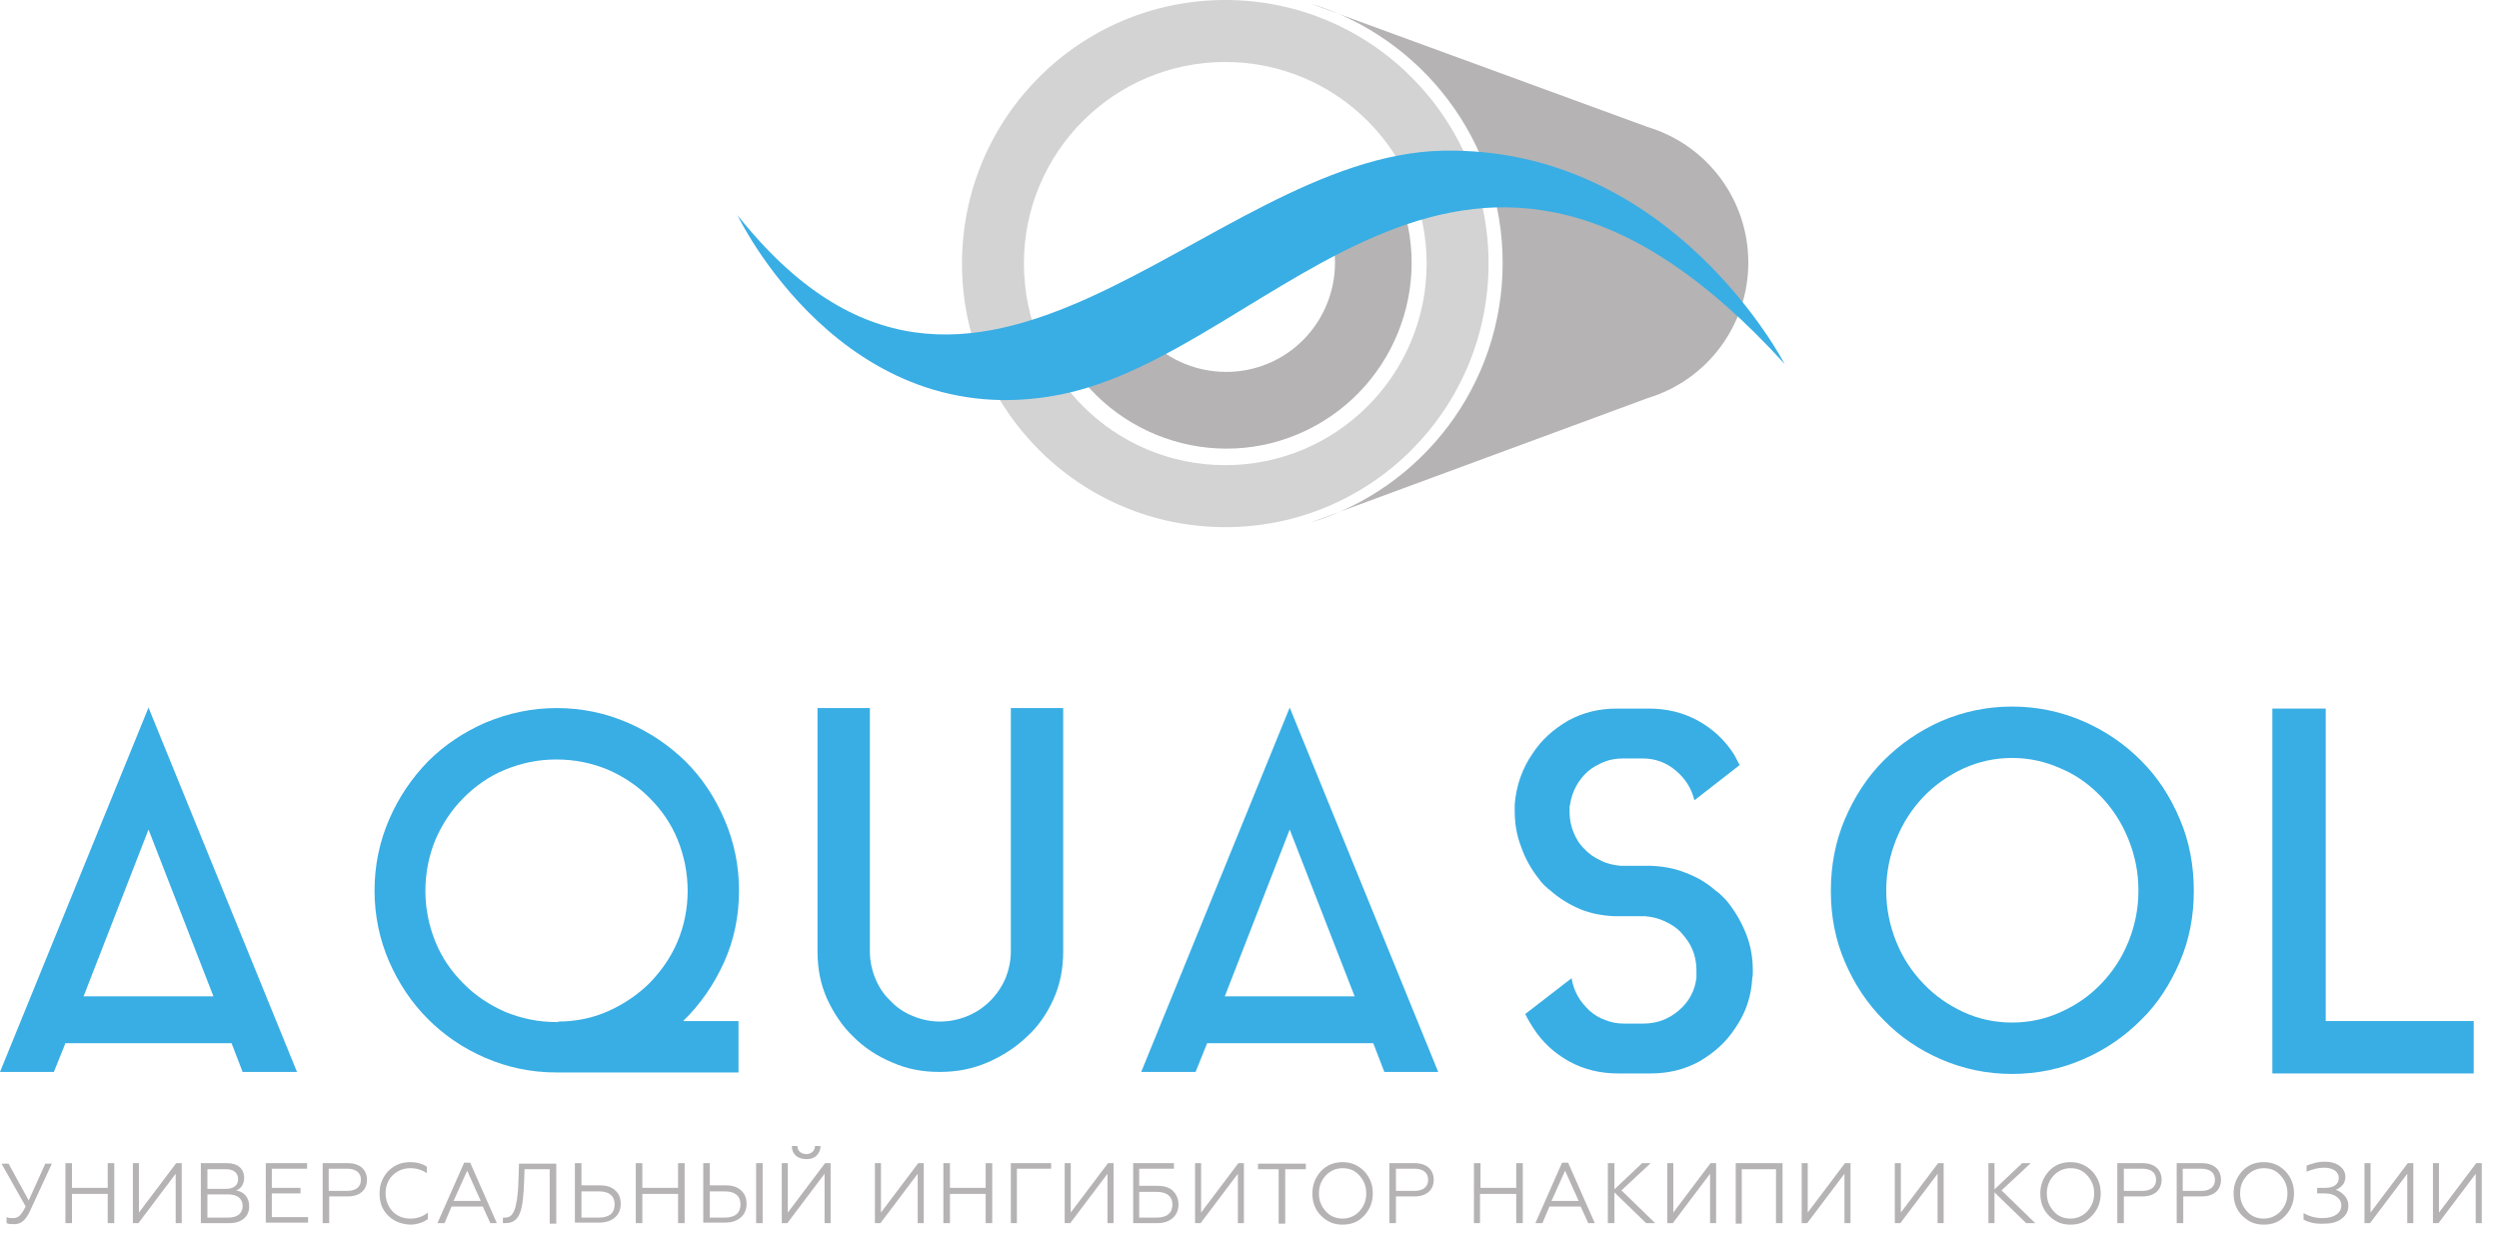
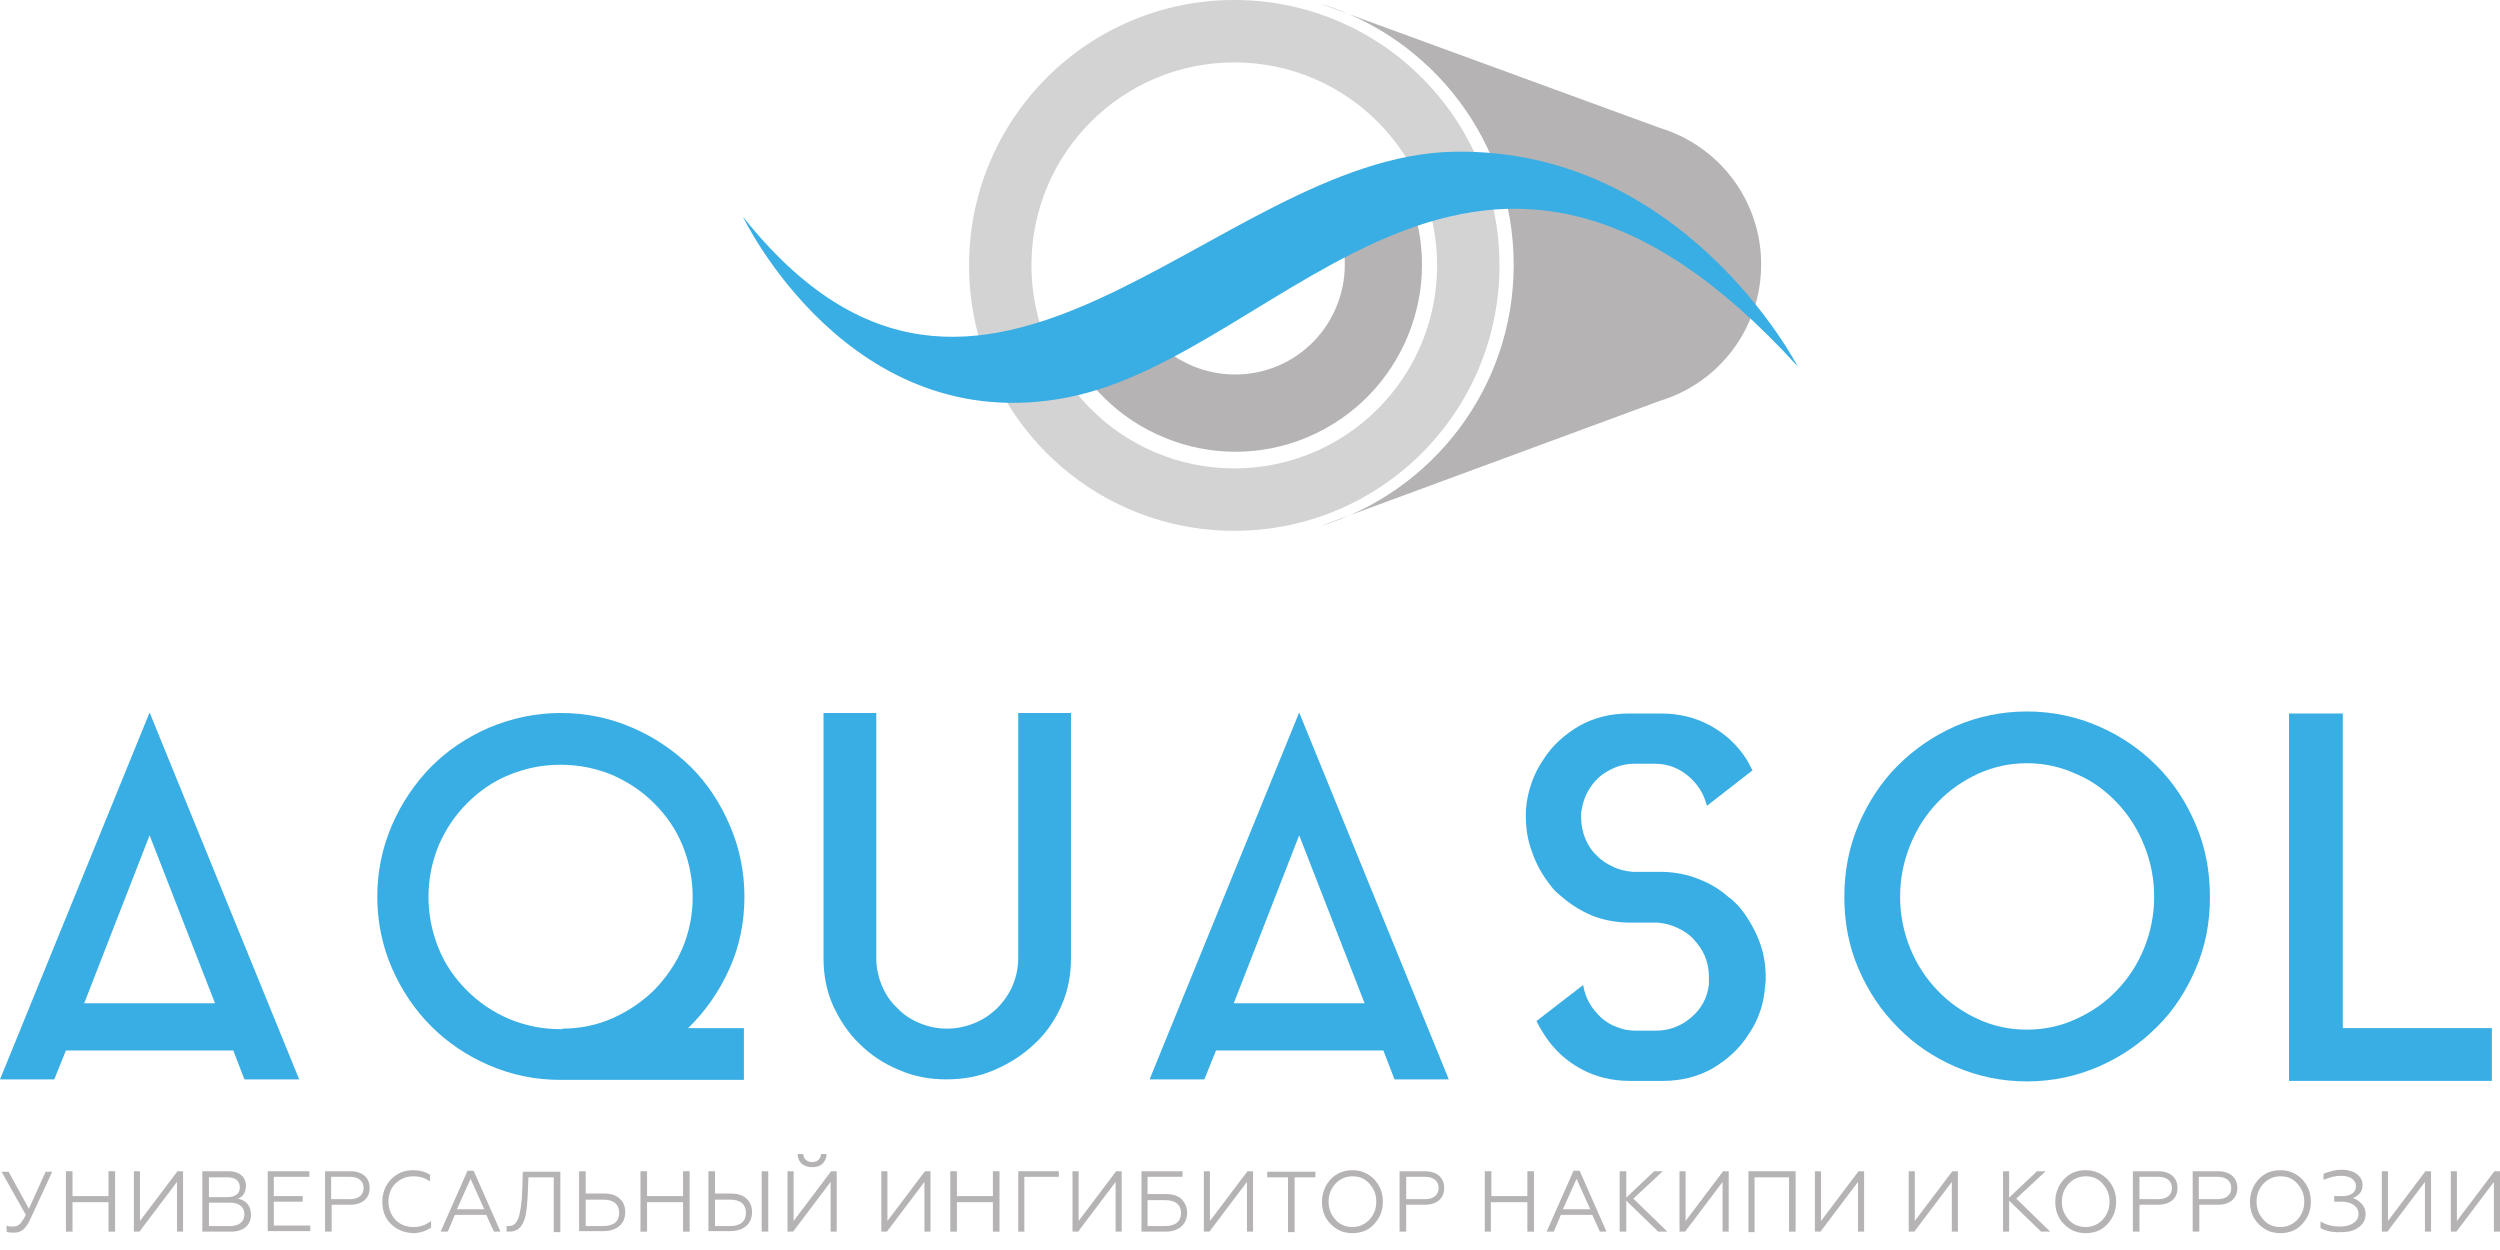
- <svg xmlns="http://www.w3.org/2000/svg" width="145" height="72" viewBox="0 0 145 72" fill="none">
+ <svg xmlns="http://www.w3.org/2000/svg" width="144" height="72" viewBox="0 0 144 72" fill="none">
  <path d="M76.031 0.205C82.486 2.163 87.189 8.155 87.189 15.258C87.189 22.361 82.486 28.353 76.031 30.312L95.601 23.092C99.077 22.04 101.443 18.853 101.443 15.229C101.443 11.604 99.077 8.418 95.601 7.366L76.031 0.205Z" fill="#B5B3B4" />
-   <path d="M65.427 17.977C66.946 21.133 70.714 22.449 73.869 20.958C77.023 19.438 78.338 15.667 76.848 12.511L80.85 10.611C83.42 15.96 81.142 22.39 75.797 24.963C70.451 27.535 64.025 25.255 61.455 19.906L65.427 17.977Z" fill="#B5B3B4" />
+   <path d="M65.428 17.977C66.947 21.133 70.715 22.449 73.869 20.958C77.024 19.438 78.338 15.667 76.849 12.511L80.85 10.611C83.421 15.96 81.142 22.39 75.797 24.963C70.452 27.535 64.026 25.255 61.456 19.906L65.428 17.977Z" fill="#B5B3B4" />
  <path d="M71.095 0C62.653 0 55.818 6.84 55.818 15.287C55.818 23.735 62.653 30.575 71.095 30.575C79.536 30.575 86.371 23.735 86.371 15.287C86.371 6.84 79.536 0 71.095 0ZM71.095 26.979C64.639 26.979 59.411 21.747 59.411 15.287C59.411 8.828 64.639 3.595 71.095 3.595C77.55 3.595 82.778 8.828 82.778 15.287C82.778 21.747 77.55 26.979 71.095 26.979Z" fill="#D3D3D3" />
  <path d="M61.514 22.887C48.925 25.372 42.791 12.481 42.791 12.481C56.607 29.873 69.868 9.032 83.713 8.74C97.032 8.477 103.546 21.104 103.546 21.104C85.144 0.877 74.132 20.402 61.514 22.887Z" fill="#38AEE4" />
  <path d="M0 62.173L8.617 41.04L17.233 62.173H14.079L13.436 60.507H3.797L3.125 62.173H0ZM4.849 57.789H12.385L8.617 48.114L4.849 57.789Z" fill="#38AEE4" />
-   <path d="M32.306 41.068C33.767 41.068 35.139 41.361 36.425 41.916C37.71 42.471 38.82 43.231 39.783 44.167C40.747 45.131 41.478 46.242 42.033 47.528C42.588 48.814 42.88 50.188 42.88 51.65C42.88 53.14 42.588 54.544 42.003 55.83C41.419 57.116 40.631 58.256 39.638 59.22H42.85V62.202H32.306H32.277C30.816 62.202 29.444 61.909 28.158 61.354C26.873 60.799 25.763 60.039 24.829 59.103C23.865 58.139 23.134 57.028 22.579 55.771C22.024 54.485 21.732 53.111 21.732 51.65C21.732 50.188 22.024 48.814 22.579 47.528C23.134 46.242 23.894 45.131 24.829 44.167C25.793 43.202 26.902 42.471 28.158 41.916C29.502 41.361 30.846 41.068 32.306 41.068ZM32.394 59.249C33.416 59.249 34.409 59.045 35.315 58.636C36.22 58.227 37.038 57.671 37.71 56.999C38.382 56.297 38.937 55.508 39.316 54.602C39.696 53.696 39.9 52.702 39.9 51.679C39.9 50.627 39.696 49.633 39.316 48.697C38.937 47.762 38.382 46.973 37.681 46.271C36.98 45.57 36.191 45.044 35.256 44.634C34.322 44.254 33.358 44.05 32.277 44.05C31.225 44.05 30.261 44.254 29.327 44.634C28.392 45.014 27.603 45.57 26.902 46.271C26.201 46.973 25.676 47.762 25.267 48.697C24.887 49.633 24.683 50.597 24.683 51.679C24.683 52.702 24.887 53.696 25.267 54.631C25.646 55.566 26.201 56.356 26.902 57.057C27.603 57.759 28.392 58.285 29.327 58.694C30.261 59.074 31.225 59.279 32.277 59.279H32.394V59.249Z" fill="#38AEE4" />
-   <path d="M58.652 41.068H61.69V55.187C61.69 56.18 61.514 57.087 61.135 57.934C60.755 58.782 60.258 59.513 59.587 60.126C58.944 60.74 58.184 61.237 57.308 61.617C56.432 61.997 55.526 62.172 54.504 62.172C53.511 62.172 52.605 61.997 51.758 61.617C50.911 61.266 50.152 60.77 49.509 60.126C48.867 59.513 48.37 58.753 47.99 57.934C47.611 57.087 47.435 56.18 47.435 55.187V41.068H50.473V55.187C50.473 55.742 50.59 56.268 50.795 56.765C50.999 57.262 51.291 57.7 51.671 58.051C52.021 58.431 52.459 58.723 52.956 58.928C53.453 59.133 53.978 59.249 54.533 59.249C55.117 59.249 55.643 59.133 56.14 58.928C56.636 58.723 57.075 58.431 57.454 58.051C57.834 57.671 58.126 57.233 58.331 56.765C58.535 56.268 58.652 55.742 58.652 55.187V41.068Z" fill="#38AEE4" />
-   <path d="M66.217 62.173L74.833 41.039L83.45 62.173H80.325L79.682 60.507H70.043L69.371 62.173H66.217ZM71.066 57.788H78.601L74.833 48.113L71.066 57.788Z" fill="#38AEE4" />
-   <path d="M99.572 51.679C99.718 51.767 99.835 51.884 99.952 52.001C100.069 52.117 100.186 52.234 100.273 52.351C100.711 52.907 101.062 53.52 101.325 54.193C101.588 54.865 101.705 55.567 101.705 56.297C101.705 56.473 101.705 56.619 101.675 56.706C101.617 57.788 101.296 58.753 100.682 59.63C100.156 60.448 99.455 61.062 98.608 61.559C97.761 62.026 96.827 62.26 95.775 62.26H93.876C92.854 62.26 91.89 62.026 91.043 61.559C90.196 61.091 89.495 60.448 88.969 59.63C88.823 59.396 88.648 59.133 88.502 58.811L91.189 56.736C91.248 57.116 91.365 57.437 91.54 57.759C91.715 58.08 91.949 58.343 92.212 58.606C92.475 58.84 92.796 59.045 93.146 59.162C93.497 59.308 93.847 59.367 94.227 59.367H95.366C96.155 59.367 96.827 59.103 97.411 58.606C97.995 58.11 98.346 57.467 98.433 56.706C98.433 56.619 98.433 56.56 98.433 56.473C98.433 56.385 98.433 56.327 98.433 56.239C98.433 55.83 98.346 55.42 98.199 55.07C98.053 54.719 97.82 54.397 97.557 54.105C97.294 53.813 96.973 53.608 96.593 53.433C96.213 53.257 95.834 53.17 95.454 53.141H93.818H93.701C93 53.111 92.328 52.994 91.686 52.731C91.072 52.468 90.488 52.117 89.992 51.679C89.729 51.474 89.495 51.27 89.291 50.977C88.853 50.422 88.502 49.808 88.268 49.136C88.005 48.464 87.889 47.762 87.889 47.061V46.651C87.976 45.57 88.327 44.576 88.911 43.728C89.437 42.91 90.138 42.296 90.985 41.799C91.832 41.331 92.767 41.098 93.818 41.098H95.688C96.71 41.098 97.674 41.331 98.521 41.799C99.368 42.267 100.069 42.91 100.595 43.728C100.653 43.816 100.711 43.933 100.77 44.05C100.828 44.167 100.887 44.284 100.945 44.371L98.316 46.417C98.141 45.716 97.79 45.161 97.236 44.693C96.681 44.225 96.038 43.991 95.308 43.991H94.169C93.789 43.991 93.409 44.05 93.059 44.196C92.708 44.342 92.387 44.518 92.124 44.751C91.861 44.985 91.627 45.278 91.452 45.599C91.277 45.921 91.16 46.271 91.102 46.651C91.072 46.739 91.072 46.797 91.072 46.885C91.072 46.973 91.072 47.031 91.072 47.119C91.072 47.528 91.16 47.938 91.306 48.288C91.452 48.639 91.657 48.99 91.949 49.253C92.212 49.545 92.533 49.75 92.913 49.925C93.263 50.1 93.672 50.188 94.052 50.218H95.688H95.804C96.505 50.247 97.177 50.364 97.82 50.627C98.521 50.89 99.076 51.24 99.572 51.679Z" fill="#38AEE4" />
-   <path d="M116.748 40.981C118.208 40.981 119.581 41.273 120.866 41.828C122.151 42.384 123.261 43.144 124.225 44.108C125.189 45.073 125.919 46.184 126.474 47.499C127.029 48.785 127.292 50.188 127.292 51.679C127.292 53.14 127.029 54.514 126.474 55.8C125.919 57.087 125.189 58.227 124.225 59.162C123.261 60.126 122.151 60.886 120.866 61.442C119.581 61.997 118.208 62.289 116.748 62.289C115.287 62.289 113.914 61.997 112.629 61.442C111.344 60.886 110.234 60.126 109.299 59.162C108.335 58.197 107.605 57.087 107.05 55.8C106.495 54.514 106.232 53.14 106.232 51.679C106.232 50.188 106.495 48.814 107.05 47.499C107.605 46.213 108.335 45.073 109.299 44.108C110.263 43.144 111.373 42.384 112.629 41.828C113.914 41.273 115.287 40.981 116.748 40.981ZM116.748 59.308C117.741 59.308 118.705 59.103 119.581 58.694C120.486 58.285 121.246 57.759 121.918 57.057C122.589 56.356 123.115 55.566 123.495 54.631C123.875 53.696 124.079 52.702 124.079 51.65C124.079 50.597 123.875 49.604 123.495 48.668C123.115 47.733 122.589 46.914 121.918 46.213C121.246 45.511 120.486 44.956 119.581 44.576C118.675 44.167 117.741 43.962 116.748 43.962C115.755 43.962 114.82 44.167 113.914 44.576C113.038 44.985 112.249 45.541 111.607 46.213C110.935 46.914 110.409 47.733 110.03 48.668C109.65 49.604 109.445 50.597 109.445 51.65C109.445 52.702 109.65 53.696 110.03 54.631C110.409 55.566 110.935 56.356 111.607 57.057C112.279 57.759 113.038 58.285 113.914 58.694C114.791 59.103 115.755 59.308 116.748 59.308Z" fill="#38AEE4" />
-   <path d="M134.917 59.22H143.533V62.26H131.85V41.098H134.946V59.22H134.917Z" fill="#38AEE4" />
-   <path d="M0.38 70.942V70.591C0.497 70.649 0.614 70.649 0.76 70.649C0.935 70.649 1.081 70.591 1.198 70.445C1.256 70.357 1.315 70.299 1.344 70.24C1.373 70.182 1.431 70.094 1.49 69.977L0.088 67.492H0.497L1.665 69.626L2.629 67.492H3.009L1.753 70.211C1.49 70.795 1.198 71 0.847 71C0.643 71 0.497 71 0.38 70.942Z" fill="#B5B3B4" />
+   <path d="M32.305 41.068C33.766 41.068 35.138 41.361 36.423 41.916C37.709 42.471 38.819 43.231 39.783 44.167C40.746 45.131 41.477 46.242 42.032 47.528C42.587 48.814 42.879 50.188 42.879 51.65C42.879 53.14 42.587 54.544 42.002 55.83C41.418 57.116 40.63 58.256 39.636 59.22H42.849V62.202H32.305H32.276C30.815 62.202 29.443 61.909 28.157 61.354C26.872 60.799 25.762 60.039 24.828 59.103C23.864 58.139 23.134 57.028 22.578 55.771C22.023 54.485 21.731 53.111 21.731 51.65C21.731 50.188 22.023 48.814 22.578 47.528C23.134 46.242 23.893 45.131 24.828 44.167C25.791 43.202 26.901 42.471 28.157 41.916C29.501 41.361 30.845 41.068 32.305 41.068ZM32.393 59.249C33.415 59.249 34.408 59.045 35.314 58.636C36.219 58.227 37.037 57.671 37.709 56.999C38.38 56.297 38.935 55.508 39.315 54.602C39.695 53.696 39.899 52.702 39.899 51.679C39.899 50.627 39.695 49.633 39.315 48.697C38.935 47.762 38.38 46.973 37.679 46.271C36.978 45.57 36.19 45.044 35.255 44.634C34.321 44.254 33.357 44.05 32.276 44.05C31.224 44.05 30.261 44.254 29.326 44.634C28.391 45.014 27.602 45.57 26.901 46.271C26.2 46.973 25.675 47.762 25.266 48.697C24.886 49.633 24.681 50.597 24.681 51.679C24.681 52.702 24.886 53.696 25.266 54.631C25.645 55.566 26.2 56.356 26.901 57.057C27.602 57.759 28.391 58.285 29.326 58.694C30.261 59.074 31.224 59.279 32.276 59.279H32.393V59.249Z" fill="#38AEE4" />
+   <path d="M58.651 41.068H61.689V55.187C61.689 56.18 61.514 57.087 61.134 57.934C60.754 58.782 60.258 59.513 59.586 60.126C58.943 60.74 58.184 61.237 57.308 61.617C56.431 61.997 55.526 62.172 54.504 62.172C53.511 62.172 52.605 61.997 51.758 61.617C50.911 61.266 50.151 60.77 49.509 60.126C48.866 59.513 48.37 58.753 47.99 57.934C47.61 57.087 47.435 56.18 47.435 55.187V41.068H50.473V55.187C50.473 55.742 50.59 56.268 50.794 56.765C50.998 57.262 51.291 57.7 51.67 58.051C52.021 58.431 52.459 58.723 52.956 58.928C53.452 59.133 53.978 59.249 54.533 59.249C55.117 59.249 55.643 59.133 56.139 58.928C56.636 58.723 57.074 58.431 57.454 58.051C57.833 57.671 58.126 57.233 58.33 56.765C58.535 56.268 58.651 55.742 58.651 55.187V41.068Z" fill="#38AEE4" />
+   <path d="M66.216 62.173L74.833 41.039L83.45 62.173H80.324L79.682 60.507H70.043L69.371 62.173H66.216ZM71.065 57.788H78.601L74.833 48.113L71.065 57.788Z" fill="#38AEE4" />
+   <path d="M99.573 51.679C99.719 51.767 99.836 51.884 99.953 52.001C100.07 52.117 100.187 52.234 100.274 52.351C100.712 52.907 101.063 53.52 101.326 54.193C101.589 54.865 101.705 55.567 101.705 56.297C101.705 56.473 101.705 56.619 101.676 56.706C101.618 57.788 101.297 58.753 100.683 59.63C100.157 60.448 99.456 61.062 98.609 61.559C97.762 62.026 96.828 62.26 95.776 62.26H93.877C92.855 62.26 91.891 62.026 91.044 61.559C90.197 61.091 89.496 60.448 88.97 59.63C88.824 59.396 88.649 59.133 88.503 58.811L91.19 56.736C91.249 57.116 91.365 57.437 91.541 57.759C91.716 58.08 91.95 58.343 92.213 58.606C92.475 58.84 92.797 59.045 93.147 59.162C93.498 59.308 93.848 59.367 94.228 59.367H95.367C96.156 59.367 96.828 59.103 97.412 58.606C97.996 58.11 98.347 57.467 98.434 56.706C98.434 56.619 98.434 56.56 98.434 56.473C98.434 56.385 98.434 56.327 98.434 56.239C98.434 55.83 98.347 55.42 98.2 55.07C98.054 54.719 97.821 54.397 97.558 54.105C97.295 53.813 96.974 53.608 96.594 53.433C96.214 53.257 95.835 53.17 95.455 53.141H93.819H93.702C93.001 53.111 92.329 52.994 91.687 52.731C91.073 52.468 90.489 52.117 89.993 51.679C89.73 51.474 89.496 51.27 89.292 50.977C88.853 50.422 88.503 49.808 88.269 49.136C88.007 48.464 87.89 47.762 87.89 47.061V46.651C87.977 45.57 88.328 44.576 88.912 43.728C89.438 42.91 90.139 42.296 90.986 41.799C91.833 41.331 92.767 41.098 93.819 41.098H95.688C96.711 41.098 97.675 41.331 98.522 41.799C99.369 42.267 100.07 42.91 100.596 43.728C100.654 43.816 100.712 43.933 100.771 44.05C100.829 44.167 100.888 44.284 100.946 44.371L98.317 46.417C98.142 45.716 97.791 45.161 97.237 44.693C96.681 44.225 96.039 43.991 95.309 43.991H94.17C93.79 43.991 93.41 44.05 93.06 44.196C92.709 44.342 92.388 44.518 92.125 44.751C91.862 44.985 91.628 45.278 91.453 45.599C91.278 45.921 91.161 46.271 91.103 46.651C91.073 46.739 91.073 46.797 91.073 46.885C91.073 46.973 91.073 47.031 91.073 47.119C91.073 47.528 91.161 47.938 91.307 48.288C91.453 48.639 91.658 48.99 91.95 49.253C92.213 49.545 92.534 49.75 92.914 49.925C93.264 50.1 93.673 50.188 94.053 50.218H95.688H95.805C96.506 50.247 97.178 50.364 97.821 50.627C98.522 50.89 99.077 51.24 99.573 51.679Z" fill="#38AEE4" />
+   <path d="M116.748 40.981C118.209 40.981 119.581 41.273 120.867 41.828C122.152 42.384 123.262 43.144 124.226 44.108C125.189 45.073 125.92 46.184 126.475 47.499C127.03 48.785 127.293 50.188 127.293 51.679C127.293 53.14 127.03 54.514 126.475 55.8C125.92 57.087 125.189 58.227 124.226 59.162C123.262 60.126 122.152 60.886 120.867 61.442C119.581 61.997 118.209 62.289 116.748 62.289C115.288 62.289 113.915 61.997 112.63 61.442C111.344 60.886 110.235 60.126 109.3 59.162C108.336 58.197 107.606 57.087 107.051 55.8C106.496 54.514 106.233 53.14 106.233 51.679C106.233 50.188 106.496 48.814 107.051 47.499C107.606 46.213 108.336 45.073 109.3 44.108C110.264 43.144 111.374 42.384 112.63 41.828C113.915 41.273 115.288 40.981 116.748 40.981ZM116.748 59.308C117.741 59.308 118.705 59.103 119.581 58.694C120.487 58.285 121.246 57.759 121.918 57.057C122.59 56.356 123.116 55.566 123.495 54.631C123.875 53.696 124.08 52.702 124.08 51.65C124.08 50.597 123.875 49.604 123.495 48.668C123.116 47.733 122.59 46.914 121.918 46.213C121.246 45.511 120.487 44.956 119.581 44.576C118.676 44.167 117.741 43.962 116.748 43.962C115.755 43.962 114.82 44.167 113.915 44.576C113.039 44.985 112.25 45.541 111.607 46.213C110.936 46.914 110.41 47.733 110.03 48.668C109.65 49.604 109.446 50.597 109.446 51.65C109.446 52.702 109.65 53.696 110.03 54.631C110.41 55.566 110.936 56.356 111.607 57.057C112.279 57.759 113.039 58.285 113.915 58.694C114.791 59.103 115.755 59.308 116.748 59.308Z" fill="#38AEE4" />
+   <path d="M134.916 59.22H143.533V62.26H131.849V41.098H134.945V59.22H134.916Z" fill="#38AEE4" />
+   <path d="M0.379 70.942V70.591C0.496 70.649 0.613 70.649 0.759 70.649C0.934 70.649 1.081 70.591 1.197 70.445C1.256 70.357 1.314 70.299 1.343 70.24C1.373 70.182 1.431 70.094 1.489 69.977L0.087 67.492H0.496L1.665 69.626L2.629 67.492H3.008L1.752 70.211C1.489 70.795 1.197 71 0.847 71C0.642 71 0.496 71 0.379 70.942Z" fill="#B5B3B4" />
  <path d="M3.797 70.942V67.463H4.177V68.895H6.25V67.463H6.63V70.942H6.25V69.246H4.177V70.942H3.797Z" fill="#B5B3B4" />
  <path d="M7.711 70.942V67.463H8.061V70.328L10.223 67.463H10.544V70.942H10.194V68.077L8.032 70.942H7.711Z" fill="#B5B3B4" />
  <path d="M11.654 70.942V67.463H13.173C13.787 67.463 14.166 67.785 14.166 68.311C14.166 68.662 13.991 68.954 13.699 69.042C14.166 69.129 14.458 69.451 14.458 69.977C14.458 70.561 14.02 70.942 13.319 70.942H11.654ZM12.034 68.954H13.115C13.553 68.954 13.816 68.749 13.816 68.398C13.816 68.019 13.553 67.814 13.115 67.814H12.034V68.954ZM12.034 70.62H13.261C13.787 70.62 14.079 70.357 14.079 69.948C14.079 69.538 13.787 69.275 13.261 69.275H12.034V70.62Z" fill="#B5B3B4" />
  <path d="M15.422 70.942V67.463H17.817V67.785H15.772V68.895H17.437V69.217H15.772V70.591H17.875V70.912H15.422V70.942Z" fill="#B5B3B4" />
  <path d="M18.723 70.942V67.463H20.183C20.884 67.463 21.293 67.843 21.293 68.428C21.293 69.012 20.884 69.392 20.183 69.392H19.102V70.942H18.723ZM19.102 69.071H20.154C20.65 69.071 20.942 68.837 20.942 68.428C20.942 68.019 20.65 67.785 20.154 67.785H19.073V69.071H19.102Z" fill="#B5B3B4" />
  <path d="M22.52 70.503C22.169 70.152 22.023 69.743 22.023 69.217C22.023 68.691 22.199 68.281 22.52 67.931C22.87 67.58 23.279 67.404 23.805 67.404C24.185 67.404 24.506 67.492 24.769 67.668V68.048C24.477 67.843 24.156 67.755 23.805 67.755C23.396 67.755 23.075 67.901 22.783 68.165C22.52 68.428 22.374 68.778 22.374 69.217C22.374 69.626 22.52 69.977 22.783 70.269C23.046 70.532 23.396 70.678 23.805 70.678C24.214 70.678 24.535 70.561 24.828 70.328V70.707C24.535 70.912 24.185 71.029 23.776 71.029C23.309 71 22.87 70.854 22.52 70.503Z" fill="#B5B3B4" />
-   <path d="M25.383 70.942L26.931 67.434H27.281L28.829 70.942H28.45L28.012 69.977H26.201L25.792 70.942H25.383ZM26.317 69.655H27.895L27.106 67.901L26.317 69.655Z" fill="#B5B3B4" />
+   <path d="M25.382 70.942L26.93 67.434H27.281L28.829 70.942H28.449L28.011 69.977H26.2L25.791 70.942H25.382ZM26.317 69.655H27.894L27.106 67.901L26.317 69.655Z" fill="#B5B3B4" />
  <path d="M29.18 70.62C29.209 70.62 29.267 70.62 29.326 70.62C29.647 70.62 29.793 70.386 29.91 70.006C29.939 69.889 29.968 69.743 29.997 69.568C30.027 69.392 30.027 69.217 30.056 69.042C30.056 68.866 30.085 68.662 30.085 68.428L30.114 67.492H32.276V70.971H31.896V67.814H30.436L30.407 68.603C30.377 69.246 30.348 69.656 30.26 70.065C30.114 70.649 29.852 70.942 29.326 70.942C29.267 70.942 29.209 70.942 29.18 70.942V70.62Z" fill="#B5B3B4" />
-   <path d="M33.357 70.942V67.463H33.737V68.749H34.789C35.168 68.749 35.49 68.837 35.694 69.042C35.928 69.246 36.015 69.509 36.015 69.831C36.015 70.474 35.548 70.912 34.76 70.912H33.357V70.942ZM33.737 70.62H34.76C35.344 70.62 35.665 70.357 35.665 69.86C35.665 69.363 35.344 69.1 34.76 69.1H33.737V70.62Z" fill="#B5B3B4" />
+   <path d="M33.356 70.942V67.463H33.736V68.749H34.788C35.167 68.749 35.489 68.837 35.693 69.042C35.927 69.246 36.014 69.509 36.014 69.831C36.014 70.474 35.547 70.912 34.758 70.912H33.356V70.942ZM33.736 70.62H34.758C35.343 70.62 35.664 70.357 35.664 69.86C35.664 69.363 35.343 69.1 34.758 69.1H33.736V70.62Z" fill="#B5B3B4" />
  <path d="M36.891 70.942V67.463H37.27V68.895H39.344V67.463H39.724V70.942H39.344V69.246H37.27V70.942H36.891Z" fill="#B5B3B4" />
  <path d="M40.805 70.942V67.463H41.184V68.749H42.09C42.47 68.749 42.791 68.837 42.995 69.042C43.229 69.246 43.317 69.509 43.317 69.831C43.317 70.474 42.849 70.912 42.061 70.912H40.805V70.942ZM41.184 70.62H42.061C42.645 70.62 42.966 70.357 42.966 69.86C42.966 69.363 42.645 69.1 42.061 69.1H41.184V70.62ZM43.872 70.942V67.463H44.251V70.942H43.872Z" fill="#B5B3B4" />
  <path d="M45.361 70.941V67.463H45.712V70.328L47.873 67.463H48.195V70.941H47.844V68.077L45.683 70.941H45.361ZM45.946 66.469H46.267C46.267 66.732 46.471 66.937 46.793 66.937C47.085 66.937 47.289 66.732 47.289 66.469H47.61C47.61 66.703 47.523 66.879 47.377 67.025C47.231 67.171 47.026 67.229 46.793 67.229C46.267 67.229 45.946 66.937 45.946 66.469Z" fill="#B5B3B4" />
-   <path d="M50.766 70.942V67.463H51.116V70.328L53.278 67.463H53.599V70.942H53.248V68.077L51.087 70.942H50.766Z" fill="#B5B3B4" />
-   <path d="M54.738 70.942V67.463H55.118V68.895H57.192V67.463H57.572V70.942H57.192V69.246H55.118V70.942H54.738Z" fill="#B5B3B4" />
-   <path d="M58.652 70.942V67.463H60.989V67.785H59.003V70.942H58.652Z" fill="#B5B3B4" />
-   <path d="M61.777 70.942V67.463H62.128V70.328L64.289 67.463H64.611V70.942H64.26V68.077L62.099 70.942H61.777Z" fill="#B5B3B4" />
-   <path d="M65.75 70.942V67.463H68.116V67.785H66.1V68.778H67.152C67.532 68.778 67.853 68.866 68.058 69.071C68.262 69.275 68.379 69.538 68.379 69.86C68.379 70.503 67.912 70.942 67.152 70.942H65.75ZM66.1 70.62H67.123C67.707 70.62 68.028 70.357 68.028 69.86C68.028 69.392 67.707 69.129 67.123 69.129H66.1V70.62Z" fill="#B5B3B4" />
+   <path d="M50.765 70.942V67.463H51.115V70.328L53.277 67.463H53.598V70.942H53.247V68.077L51.086 70.942H50.765Z" fill="#B5B3B4" />
+   <path d="M54.737 70.942V67.463H55.117V68.895H57.191V67.463H57.571V70.942H57.191V69.246H55.117V70.942H54.737Z" fill="#B5B3B4" />
+   <path d="M58.651 70.942V67.463H60.988V67.785H59.002V70.942H58.651Z" fill="#B5B3B4" />
+   <path d="M61.777 70.942V67.463H62.127V70.328L64.289 67.463H64.61V70.942H64.26V68.077L62.098 70.942H61.777Z" fill="#B5B3B4" />
+   <path d="M65.749 70.942V67.463H68.115V67.785H66.1V68.778H67.151C67.531 68.778 67.852 68.866 68.056 69.071C68.261 69.275 68.378 69.538 68.378 69.86C68.378 70.503 67.91 70.942 67.151 70.942H65.749ZM66.1 70.62H67.122C67.706 70.62 68.027 70.357 68.027 69.86C68.027 69.392 67.706 69.129 67.122 69.129H66.1V70.62Z" fill="#B5B3B4" />
  <path d="M69.342 70.942V67.463H69.692V70.328L71.854 67.463H72.175V70.942H71.825V68.077L69.663 70.942H69.342Z" fill="#B5B3B4" />
-   <path d="M74.192 70.942V67.814H72.994V67.492H75.769V67.814H74.571V70.971H74.192V70.942Z" fill="#B5B3B4" />
-   <path d="M77.901 67.404C78.397 67.404 78.806 67.58 79.157 67.931C79.478 68.281 79.653 68.691 79.653 69.217C79.653 69.743 79.478 70.152 79.157 70.503C78.836 70.854 78.427 71.029 77.901 71.029C77.375 71.029 76.996 70.854 76.645 70.503C76.294 70.152 76.148 69.714 76.148 69.217C76.148 68.72 76.324 68.281 76.645 67.931C76.966 67.58 77.404 67.404 77.901 67.404ZM77.901 70.678C78.281 70.678 78.602 70.532 78.865 70.269C79.128 69.977 79.274 69.655 79.274 69.217C79.274 68.778 79.128 68.457 78.865 68.165C78.602 67.872 78.281 67.755 77.901 67.755C77.521 67.755 77.2 67.901 76.937 68.165C76.674 68.457 76.528 68.778 76.528 69.217C76.528 69.655 76.674 69.977 76.937 70.269C77.171 70.532 77.521 70.678 77.901 70.678Z" fill="#B5B3B4" />
-   <path d="M80.617 70.942V67.463H82.078C82.779 67.463 83.188 67.843 83.188 68.428C83.188 69.012 82.779 69.392 82.078 69.392H80.997V70.942H80.617ZM80.997 69.071H82.078C82.574 69.071 82.866 68.837 82.866 68.428C82.866 68.019 82.574 67.785 82.078 67.785H80.997V69.071Z" fill="#B5B3B4" />
+   <path d="M74.19 70.942V67.814H72.993V67.492H75.767V67.814H74.57V70.971H74.19V70.942Z" fill="#B5B3B4" />
+   <path d="M77.9 67.404C78.397 67.404 78.805 67.58 79.156 67.931C79.477 68.281 79.653 68.691 79.653 69.217C79.653 69.743 79.477 70.152 79.156 70.503C78.835 70.854 78.426 71.029 77.9 71.029C77.374 71.029 76.995 70.854 76.644 70.503C76.293 70.152 76.147 69.714 76.147 69.217C76.147 68.72 76.323 68.281 76.644 67.931C76.965 67.58 77.403 67.404 77.9 67.404ZM77.9 70.678C78.28 70.678 78.601 70.532 78.864 70.269C79.127 69.977 79.273 69.655 79.273 69.217C79.273 68.778 79.127 68.457 78.864 68.165C78.601 67.872 78.28 67.755 77.9 67.755C77.52 67.755 77.199 67.901 76.936 68.165C76.673 68.457 76.527 68.778 76.527 69.217C76.527 69.655 76.673 69.977 76.936 70.269C77.17 70.532 77.52 70.678 77.9 70.678Z" fill="#B5B3B4" />
+   <path d="M80.616 70.942V67.463H82.077C82.778 67.463 83.187 67.843 83.187 68.428C83.187 69.012 82.778 69.392 82.077 69.392H80.996V70.942H80.616ZM80.996 69.071H82.077C82.573 69.071 82.865 68.837 82.865 68.428C82.865 68.019 82.573 67.785 82.077 67.785H80.996V69.071Z" fill="#B5B3B4" />
  <path d="M85.523 70.942V67.463H85.903V68.895H87.977V67.463H88.357V70.942H87.977V69.246H85.874V70.942H85.523Z" fill="#B5B3B4" />
-   <path d="M89.088 70.942L90.636 67.434H90.987L92.534 70.942H92.155L91.717 69.977H89.906L89.497 70.942H89.088ZM90.023 69.655H91.6L90.811 67.901L90.023 69.655Z" fill="#B5B3B4" />
+   <path d="M89.087 70.942L90.635 67.434H90.986L92.534 70.942H92.154L91.716 69.977H89.905L89.496 70.942H89.087ZM90.022 69.655H91.599L90.81 67.901L90.022 69.655Z" fill="#B5B3B4" />
  <path d="M93.673 67.463V68.983L95.279 67.463H95.776L94.082 69.042L96.039 70.942H95.513L93.673 69.159V70.942H93.293V67.463H93.673Z" fill="#B5B3B4" />
-   <path d="M96.74 70.942V67.463H97.091V70.328L99.252 67.463H99.573V70.942H99.223V68.077L97.061 70.942H96.74Z" fill="#B5B3B4" />
-   <path d="M100.713 70.942V67.463H103.429V70.942H103.05V67.814H101.063V70.971H100.713V70.942Z" fill="#B5B3B4" />
-   <path d="M104.539 70.942V67.463H104.89V70.328L107.051 67.463H107.372V70.942H107.022V68.077L104.86 70.942H104.539Z" fill="#B5B3B4" />
-   <path d="M109.943 70.942V67.463H110.294V70.328L112.455 67.463H112.777V70.942H112.426V68.077L110.265 70.942H109.943Z" fill="#B5B3B4" />
+   <path d="M96.74 70.942V67.463H97.09V70.328L99.252 67.463H99.573V70.942H99.222V68.077L97.061 70.942H96.74Z" fill="#B5B3B4" />
+   <path d="M100.712 70.942V67.463H103.428V70.942H103.049V67.814H101.062V70.971H100.712V70.942Z" fill="#B5B3B4" />
+   <path d="M104.539 70.942V67.463H104.889V70.328L107.051 67.463H107.372V70.942H107.021V68.077L104.86 70.942H104.539Z" fill="#B5B3B4" />
+   <path d="M109.942 70.942V67.463H110.292V70.328L112.454 67.463H112.775V70.942H112.425V68.077L110.263 70.942H109.942Z" fill="#B5B3B4" />
  <path d="M115.726 67.463V68.983L117.332 67.463H117.829L116.134 69.042L118.091 70.942H117.566L115.726 69.159V70.942H115.375V67.463H115.726Z" fill="#B5B3B4" />
-   <path d="M120.137 67.404C120.634 67.404 121.043 67.58 121.393 67.931C121.715 68.281 121.89 68.691 121.89 69.217C121.89 69.743 121.715 70.152 121.393 70.503C121.072 70.854 120.663 71.029 120.137 71.029C119.612 71.029 119.232 70.854 118.881 70.503C118.531 70.152 118.385 69.714 118.385 69.217C118.385 68.72 118.56 68.281 118.881 67.931C119.203 67.58 119.612 67.404 120.137 67.404ZM120.137 70.678C120.517 70.678 120.838 70.532 121.101 70.269C121.364 69.977 121.51 69.655 121.51 69.217C121.51 68.778 121.364 68.457 121.101 68.165C120.838 67.872 120.517 67.755 120.137 67.755C119.758 67.755 119.436 67.901 119.173 68.165C118.911 68.457 118.764 68.778 118.764 69.217C118.764 69.655 118.911 69.977 119.173 70.269C119.407 70.532 119.728 70.678 120.137 70.678Z" fill="#B5B3B4" />
-   <path d="M122.854 70.942V67.463H124.314C125.015 67.463 125.424 67.843 125.424 68.428C125.424 69.012 125.015 69.392 124.314 69.392H123.233V70.942H122.854ZM123.233 69.071H124.314C124.811 69.071 125.103 68.837 125.103 68.428C125.103 68.019 124.811 67.785 124.314 67.785H123.233V69.071Z" fill="#B5B3B4" />
-   <path d="M126.299 70.942V67.463H127.759C128.46 67.463 128.869 67.843 128.869 68.428C128.869 69.012 128.46 69.392 127.759 69.392H126.679V70.942H126.299ZM126.649 69.071H127.73C128.227 69.071 128.519 68.837 128.519 68.428C128.519 68.019 128.227 67.785 127.73 67.785H126.649V69.071Z" fill="#B5B3B4" />
+   <path d="M120.136 67.404C120.633 67.404 121.042 67.58 121.392 67.931C121.714 68.281 121.889 68.691 121.889 69.217C121.889 69.743 121.714 70.152 121.392 70.503C121.071 70.854 120.662 71.029 120.136 71.029C119.611 71.029 119.231 70.854 118.88 70.503C118.53 70.152 118.384 69.714 118.384 69.217C118.384 68.72 118.559 68.281 118.88 67.931C119.202 67.58 119.611 67.404 120.136 67.404ZM120.136 70.678C120.516 70.678 120.837 70.532 121.1 70.269C121.363 69.977 121.509 69.655 121.509 69.217C121.509 68.778 121.363 68.457 121.1 68.165C120.837 67.872 120.516 67.755 120.136 67.755C119.757 67.755 119.435 67.901 119.172 68.165C118.91 68.457 118.764 68.778 118.764 69.217C118.764 69.655 118.91 69.977 119.172 70.269C119.406 70.532 119.727 70.678 120.136 70.678Z" fill="#B5B3B4" />
+   <path d="M122.853 70.942V67.463H124.313C125.014 67.463 125.423 67.843 125.423 68.428C125.423 69.012 125.014 69.392 124.313 69.392H123.232V70.942H122.853ZM123.232 69.071H124.313C124.81 69.071 125.102 68.837 125.102 68.428C125.102 68.019 124.81 67.785 124.313 67.785H123.232V69.071Z" fill="#B5B3B4" />
+   <path d="M126.299 70.942V67.463H127.76C128.461 67.463 128.87 67.843 128.87 68.428C128.87 69.012 128.461 69.392 127.76 69.392H126.679V70.942H126.299ZM126.65 69.071H127.731C128.227 69.071 128.519 68.837 128.519 68.428C128.519 68.019 128.227 67.785 127.731 67.785H126.65V69.071Z" fill="#B5B3B4" />
  <path d="M131.352 67.404C131.849 67.404 132.258 67.58 132.608 67.931C132.929 68.281 133.105 68.691 133.105 69.217C133.105 69.743 132.929 70.152 132.608 70.503C132.287 70.854 131.878 71.029 131.352 71.029C130.826 71.029 130.447 70.854 130.096 70.503C129.746 70.152 129.6 69.714 129.6 69.217C129.6 68.72 129.775 68.281 130.096 67.931C130.417 67.58 130.826 67.404 131.352 67.404ZM131.352 70.678C131.732 70.678 132.053 70.532 132.316 70.269C132.579 69.977 132.725 69.655 132.725 69.217C132.725 68.778 132.579 68.457 132.316 68.165C132.053 67.872 131.732 67.755 131.352 67.755C130.972 67.755 130.651 67.901 130.388 68.165C130.125 68.457 129.979 68.778 129.979 69.217C129.979 69.655 130.125 69.977 130.388 70.269C130.622 70.532 130.943 70.678 131.352 70.678Z" fill="#B5B3B4" />
-   <path d="M133.66 70.737V70.357C134.011 70.562 134.361 70.649 134.77 70.649C135.442 70.649 135.851 70.357 135.851 69.918C135.851 69.509 135.471 69.217 134.887 69.217H134.449V68.895H134.916C135.413 68.895 135.705 68.691 135.705 68.311C135.705 67.96 135.354 67.726 134.858 67.726C134.507 67.726 134.186 67.814 133.835 67.96V67.609C134.186 67.463 134.536 67.376 134.887 67.376C135.237 67.376 135.53 67.463 135.734 67.609C135.968 67.785 136.085 67.989 136.085 68.252C136.085 68.457 136.026 68.632 135.909 68.749C135.792 68.866 135.676 68.954 135.53 69.012C135.734 69.071 135.88 69.188 136.026 69.334C136.172 69.48 136.26 69.685 136.26 69.918C136.26 70.24 136.143 70.474 135.88 70.678C135.617 70.883 135.296 70.971 134.858 70.971C134.39 71 133.981 70.912 133.66 70.737Z" fill="#B5B3B4" />
-   <path d="M137.195 70.942V67.463H137.546V70.328L139.707 67.463H140.029V70.942H139.678V68.077L137.517 70.942H137.195Z" fill="#B5B3B4" />
-   <path d="M141.168 70.942V67.463H141.518V70.328L143.68 67.463H144.001V70.942H143.651V68.077L141.489 70.942H141.168Z" fill="#B5B3B4" />
+   <path d="M133.66 70.737V70.357C134.01 70.562 134.361 70.649 134.77 70.649C135.441 70.649 135.85 70.357 135.85 69.918C135.85 69.509 135.471 69.217 134.886 69.217H134.448V68.895H134.916C135.412 68.895 135.704 68.691 135.704 68.311C135.704 67.96 135.354 67.726 134.857 67.726C134.507 67.726 134.185 67.814 133.835 67.96V67.609C134.185 67.463 134.536 67.376 134.886 67.376C135.237 67.376 135.529 67.463 135.734 67.609C135.967 67.785 136.084 67.989 136.084 68.252C136.084 68.457 136.026 68.632 135.909 68.749C135.792 68.866 135.675 68.954 135.529 69.012C135.734 69.071 135.88 69.188 136.026 69.334C136.172 69.48 136.259 69.685 136.259 69.918C136.259 70.24 136.142 70.474 135.88 70.678C135.617 70.883 135.295 70.971 134.857 70.971C134.39 71 133.981 70.912 133.66 70.737Z" fill="#B5B3B4" />
+   <path d="M137.194 70.942V67.463H137.545V70.328L139.706 67.463H140.028V70.942H139.677V68.077L137.516 70.942H137.194Z" fill="#B5B3B4" />
+   <path d="M141.167 70.942V67.463H141.517V70.328L143.678 67.463H144V70.942H143.649V68.077L141.488 70.942H141.167Z" fill="#B5B3B4" />
</svg>
